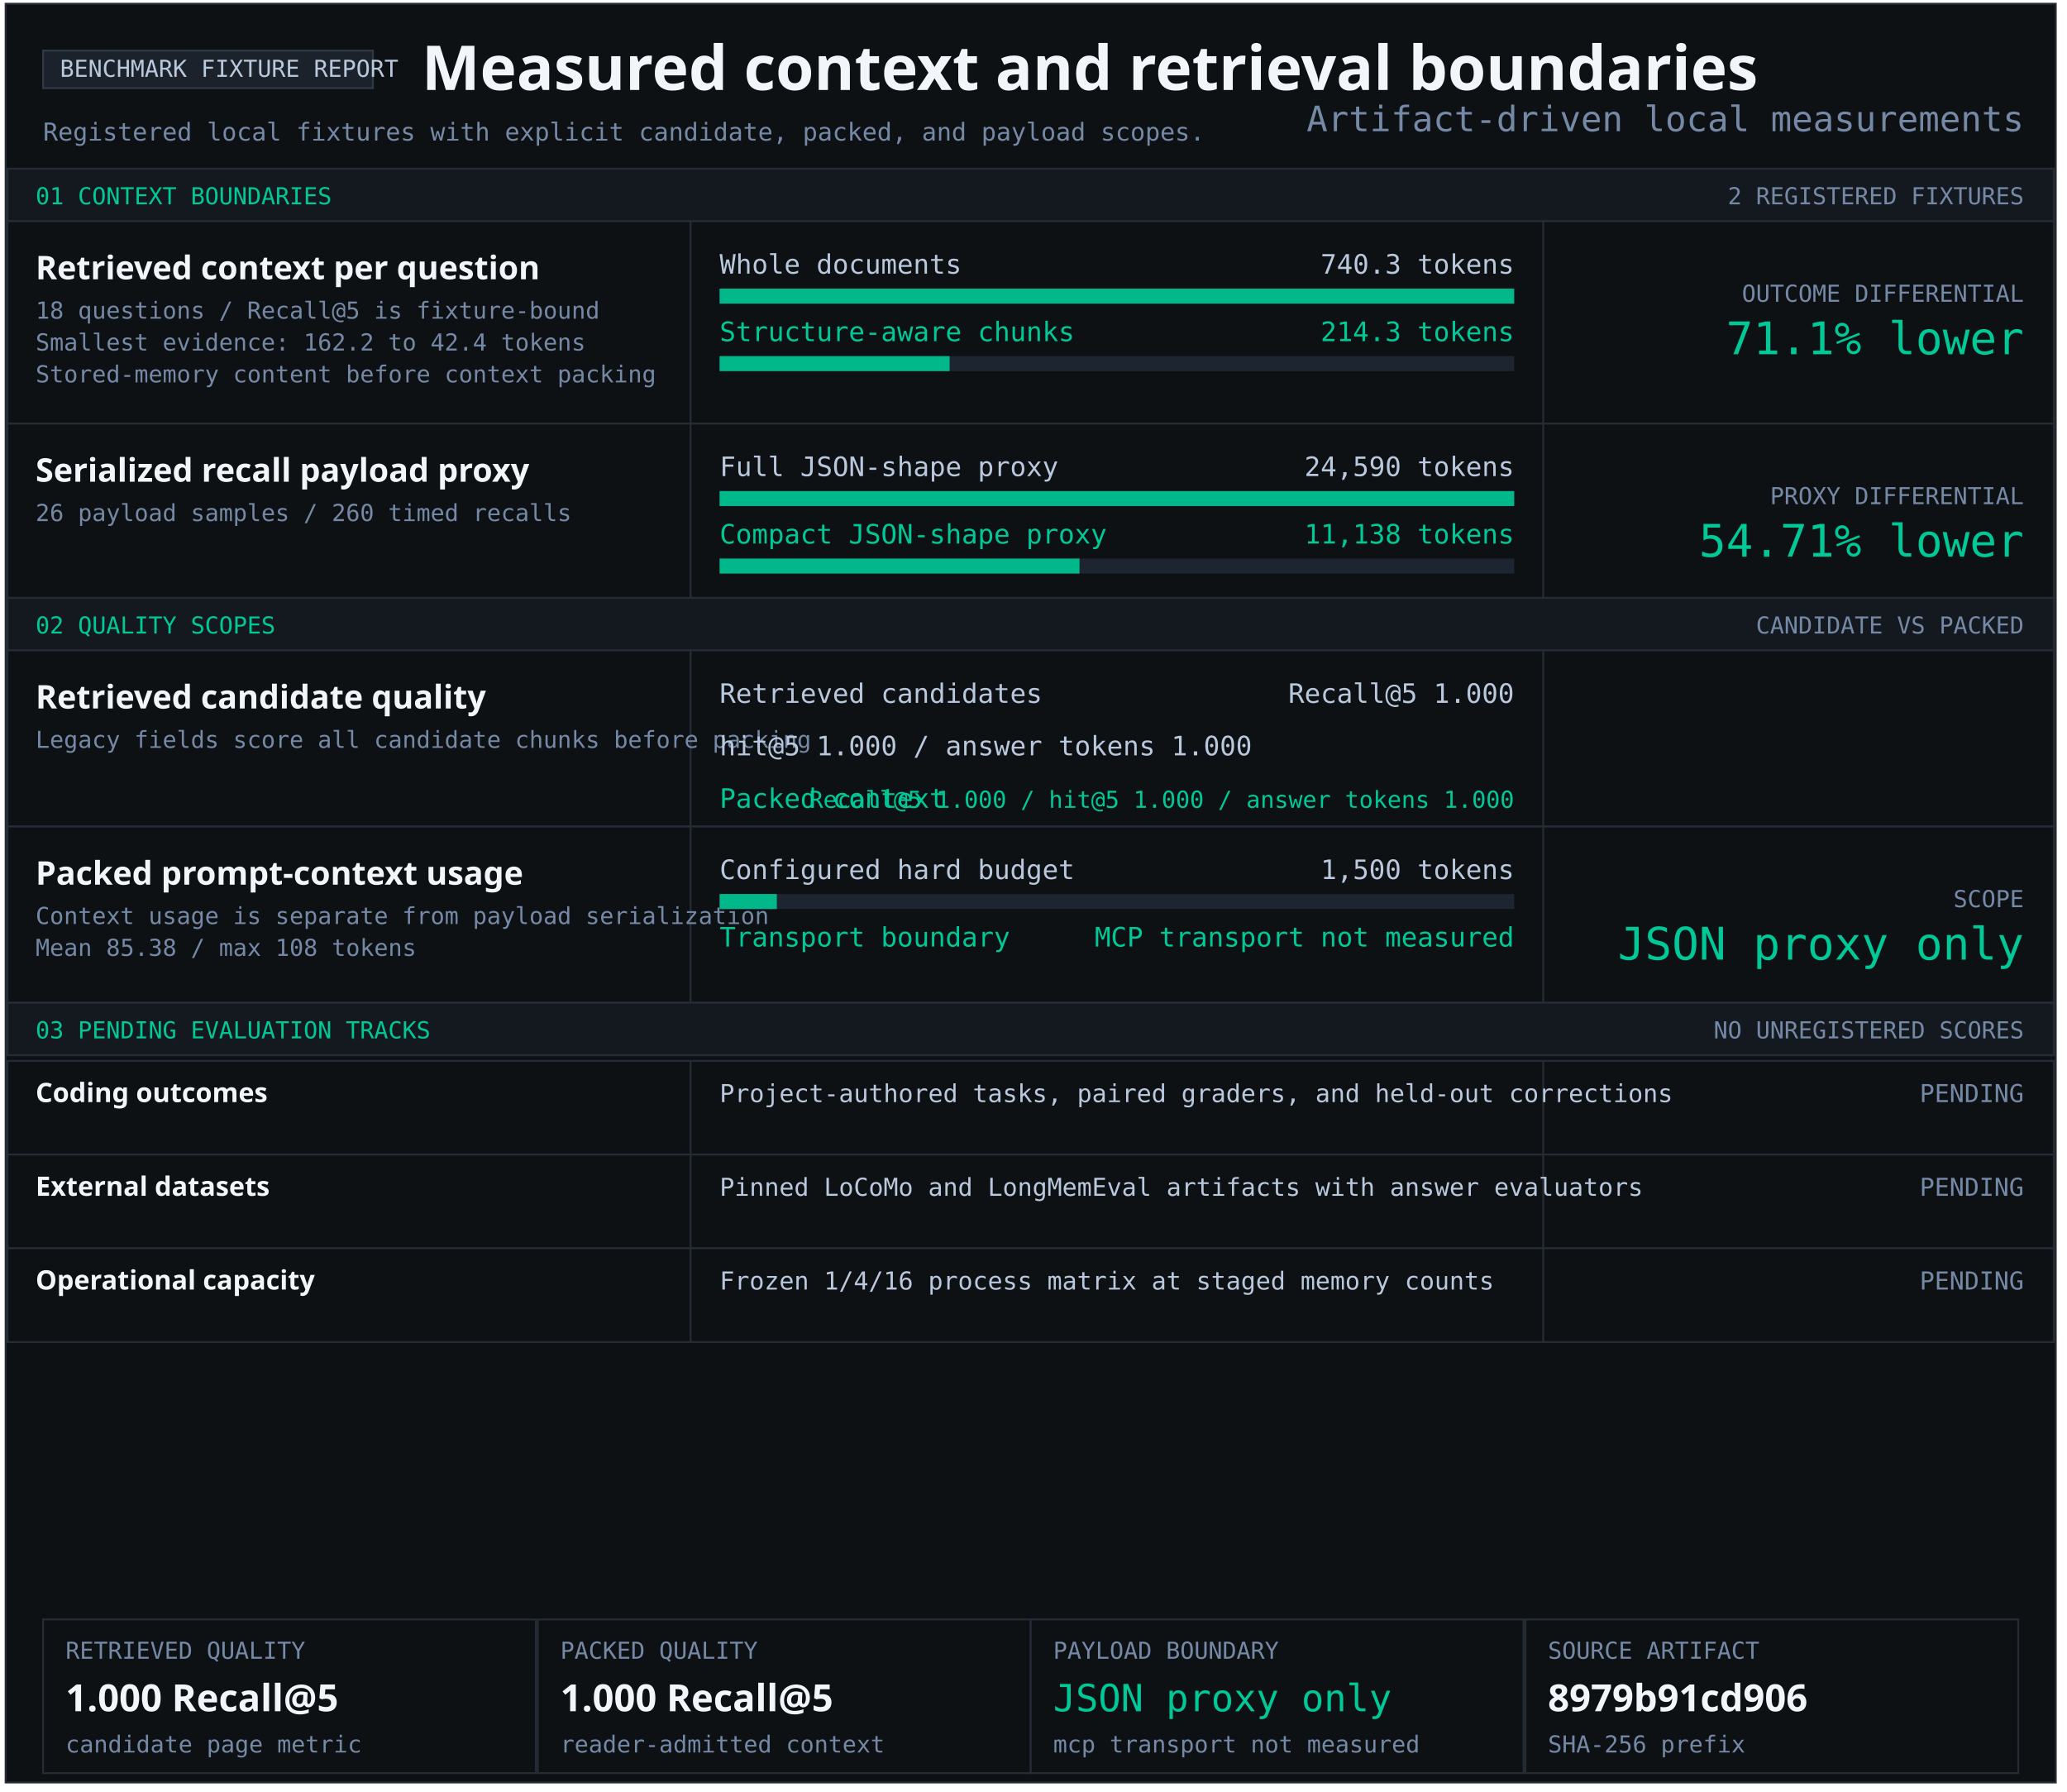
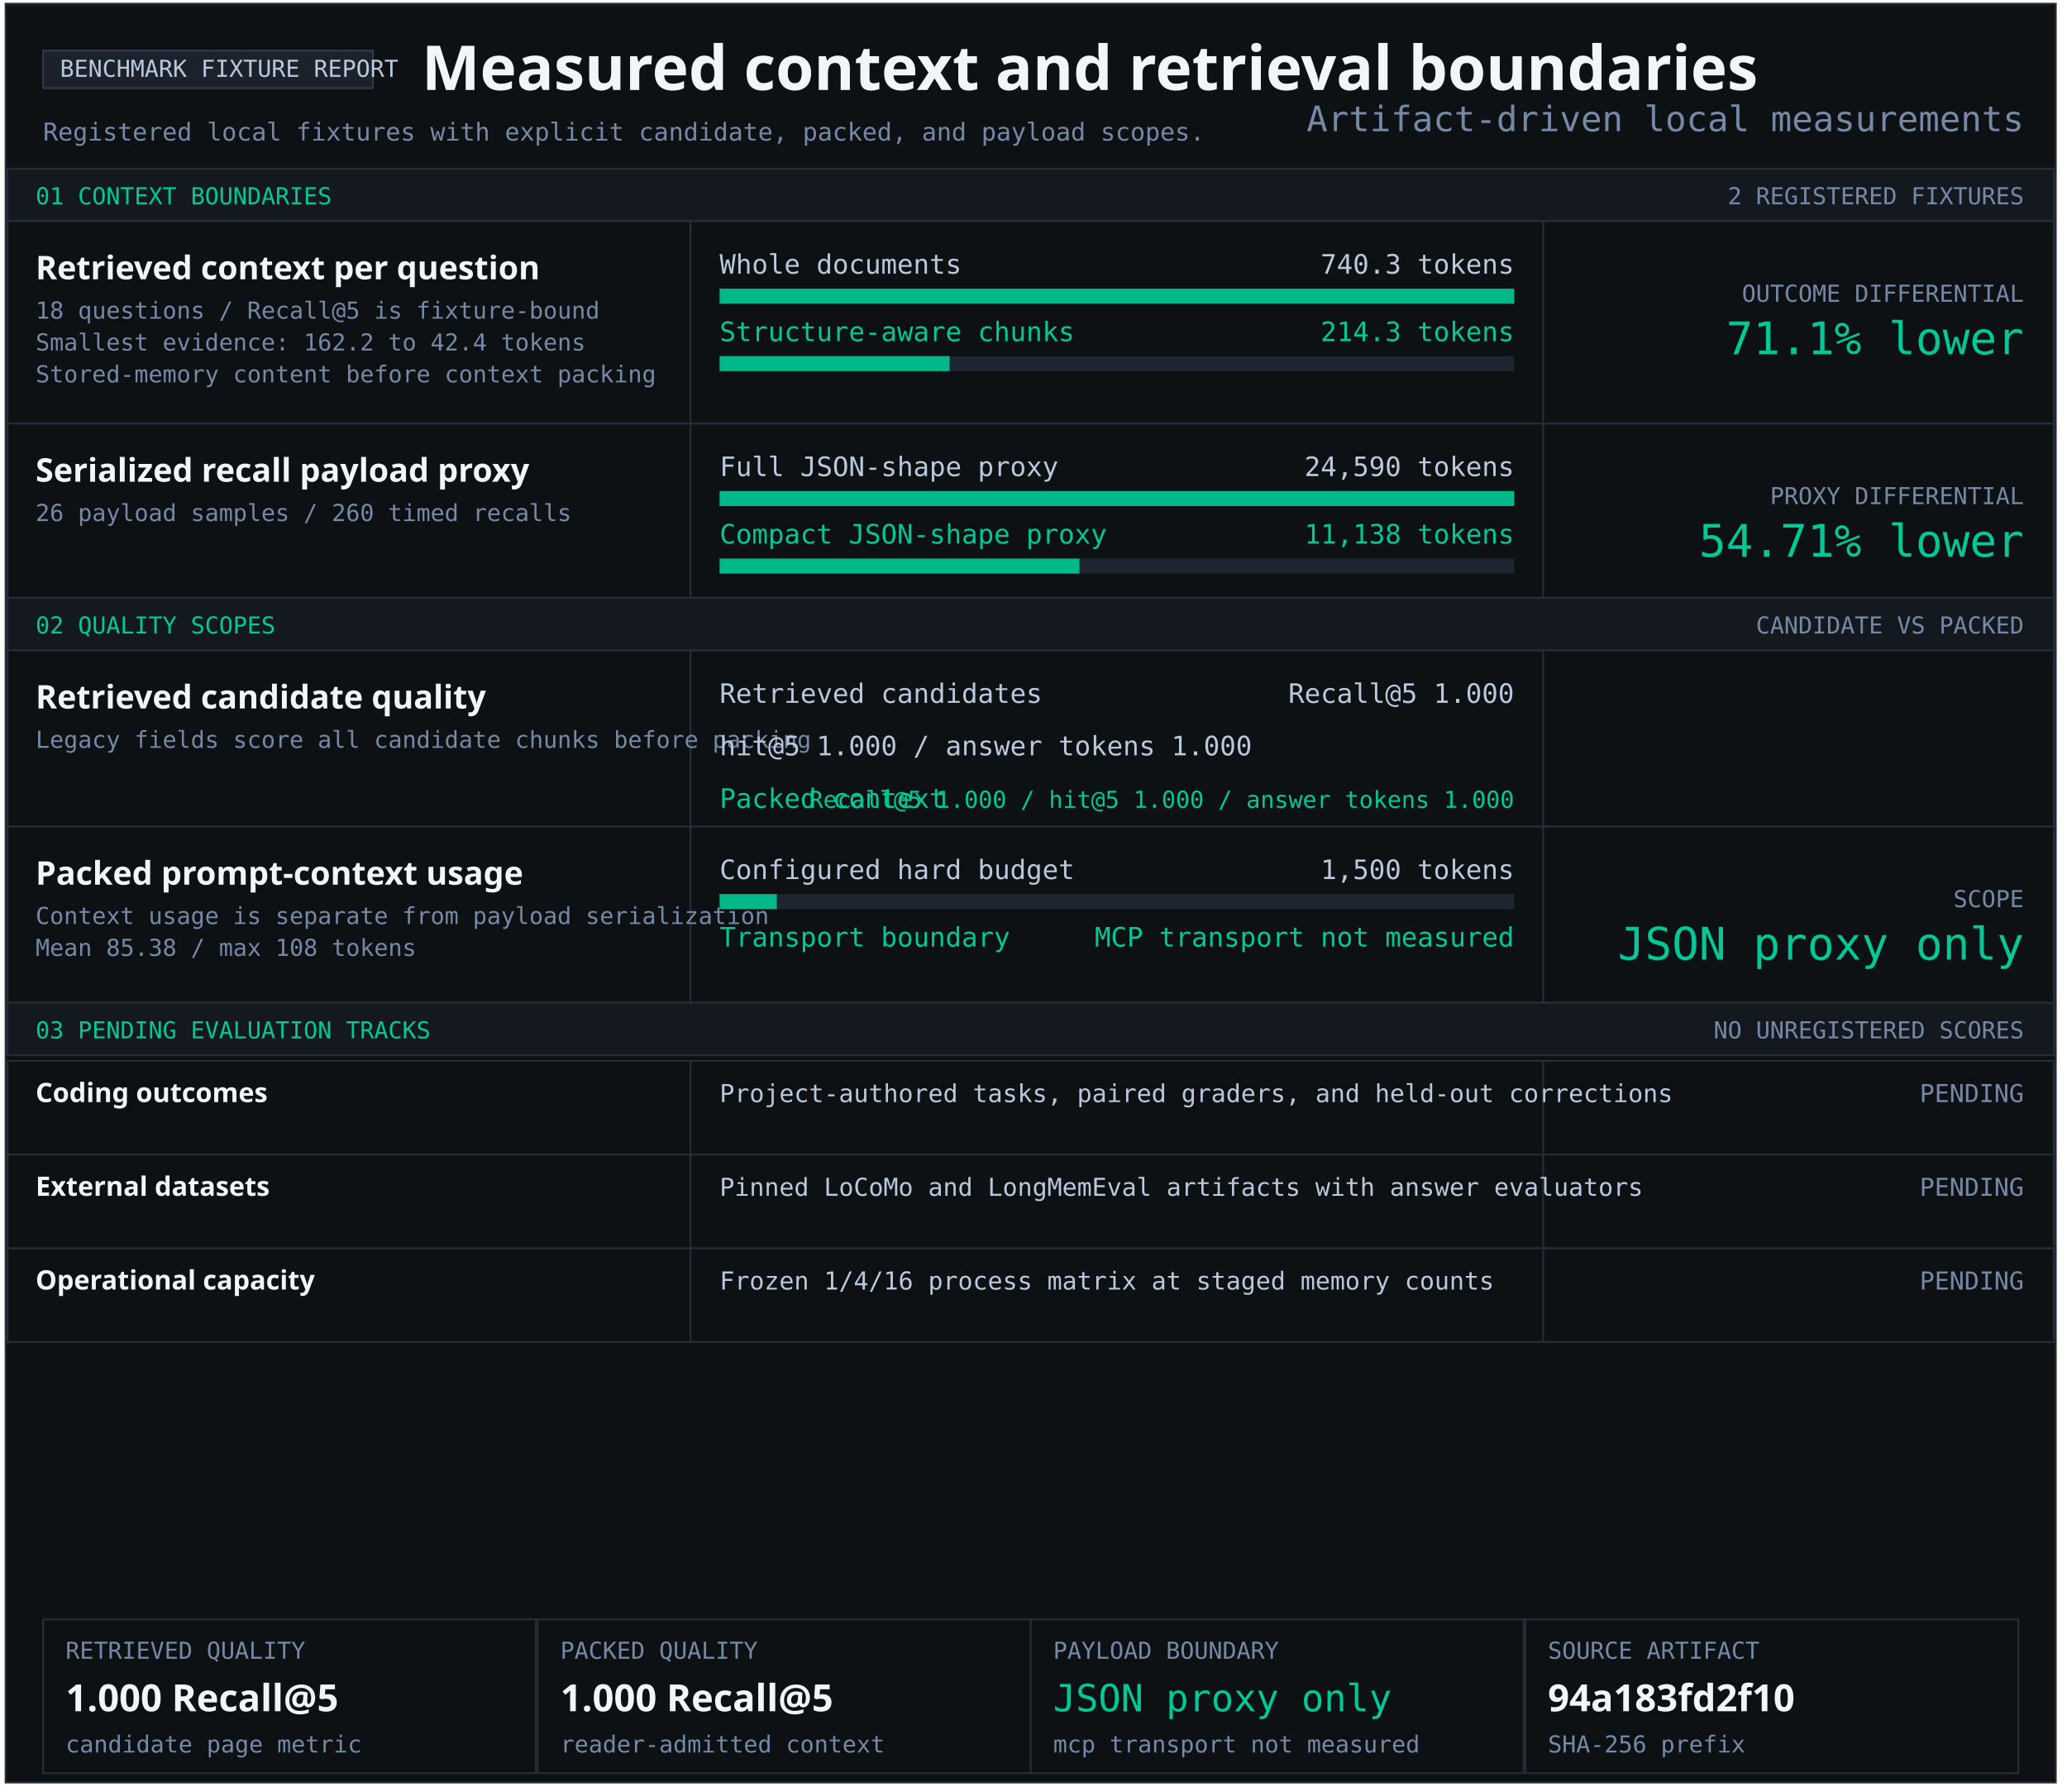
<svg xmlns="http://www.w3.org/2000/svg" width="1103" height="956" viewBox="0 0 1103 956" role="img" aria-labelledby="title desc">
  <style>text{font-family:Consolas,monospace;fill:#b9c8dc} .heading{font-family:Segoe UI,sans-serif;font-weight:700;fill:#f2f5f9} .green{fill:#00c896}.muted{fill:#7589a7}</style>
  <rect x="3" y="2" width="1094" height="949" fill="#0e1114" stroke="#252c36" />
  <rect x="23" y="27" width="176" height="20" fill="#1c222b" stroke="#303a47" />
  <text x="32" y="41" font-size="12.5" text-anchor="start">BENCHMARK FIXTURE REPORT</text>
  <text x="225" y="48" font-size="33" class="heading" text-anchor="start">Measured context and retrieval boundaries</text>
  <text x="23" y="75" font-size="13.2" class="muted" text-anchor="start">Registered local fixtures with explicit candidate, packed, and payload scopes.</text>
  <rect x="4" y="90" width="1092" height="28" fill="#141920" stroke="#252c36" />
  <text x="19" y="109" font-size="12.5" class="green" text-anchor="start">01 CONTEXT BOUNDARIES</text>
  <text x="1080" y="109" font-size="12.5" class="muted" text-anchor="end">2 REGISTERED FIXTURES</text>
  <rect x="4" y="118" width="1092" height="108" fill="#0e1114" stroke="#252c36" />
  <rect x="368" y="118" width="1" height="108" fill="#252c36" />
  <rect x="823" y="118" width="1" height="108" fill="#252c36" />
  <g aria-label="Structure-aware chunking; 740.3 to 214.3 tokens">
    <text x="19" y="149" font-size="17.4" class="heading" text-anchor="start">Retrieved context per question</text>
    <text x="19" y="170" font-size="12.5" class="muted" text-anchor="start">18 questions / Recall@5 is fixture-bound</text>
    <text x="19" y="187" font-size="12.5" class="muted" text-anchor="start">Smallest evidence: 162.2 to 42.4 tokens</text>
    <text x="19" y="204" font-size="12.5" class="muted" text-anchor="start">Stored-memory content before context packing</text>
    <text x="384" y="146" font-size="14.3" text-anchor="start">Whole documents</text>
    <text x="808" y="146" font-size="14.3" text-anchor="end">740.3 tokens</text>
    <rect x="384" y="154" width="424" height="8" fill="#1d2530" />
    <rect x="384" y="154" width="424.00" height="8" fill="#00b889" />
    <text x="384" y="182" font-size="14.3" class="green" text-anchor="start">Structure-aware chunks</text>
    <text x="808" y="182" font-size="14.3" class="green" text-anchor="end">214.3 tokens</text>
    <rect x="384" y="190" width="424" height="8" fill="#1d2530" />
    <rect x="384" y="190" width="122.74" height="8" fill="#00b889" />
    <text x="1080" y="161" font-size="12.5" class="muted" text-anchor="end">OUTCOME DIFFERENTIAL</text>
    <text x="1080" y="189" font-size="24" class="green" text-anchor="end">71.1% lower</text>
  </g>
  <rect x="4" y="226" width="1092" height="93" fill="#0e1114" stroke="#252c36" />
  <rect x="368" y="226" width="1" height="93" fill="#252c36" />
  <rect x="823" y="226" width="1" height="93" fill="#252c36" />
  <g aria-label="Serialized JSON-shape payload proxy; 24,590 full; 11,138 compact">
    <text x="19" y="257" font-size="17.4" class="heading" text-anchor="start">Serialized recall payload proxy</text>
    <text x="19" y="278" font-size="12.5" class="muted" text-anchor="start">26 payload samples / 260 timed recalls</text>
    <text x="384" y="254" font-size="14.3" text-anchor="start">Full JSON-shape proxy</text>
    <text x="808" y="254" font-size="14.3" text-anchor="end">24,590 tokens</text>
    <rect x="384" y="262" width="424" height="8" fill="#1d2530" />
    <rect x="384" y="262" width="424.00" height="8" fill="#00b889" />
    <text x="384" y="290" font-size="14.3" class="green" text-anchor="start">Compact JSON-shape proxy</text>
    <text x="808" y="290" font-size="14.3" class="green" text-anchor="end">11,138 tokens</text>
    <rect x="384" y="298" width="424" height="8" fill="#1d2530" />
    <rect x="384" y="298" width="192.05" height="8" fill="#00b889" />
    <text x="1080" y="269" font-size="12.5" class="muted" text-anchor="end">PROXY DIFFERENTIAL</text>
    <text x="1080" y="297" font-size="24" class="green" text-anchor="end">54.71% lower</text>
  </g>
  <rect x="4" y="319" width="1092" height="28" fill="#141920" stroke="#252c36" />
  <text x="19" y="338" font-size="12.5" class="green" text-anchor="start">02 QUALITY SCOPES</text>
  <text x="1080" y="338" font-size="12.5" class="muted" text-anchor="end">CANDIDATE VS PACKED</text>
  <rect x="4" y="347" width="1092" height="94" fill="#0e1114" stroke="#252c36" />
  <rect x="368" y="347" width="1" height="94" fill="#252c36" />
  <rect x="823" y="347" width="1" height="94" fill="#252c36" />
  <g aria-label="Retrieved candidate quality and packed context quality">
    <text x="19" y="378" font-size="17.4" class="heading" text-anchor="start">Retrieved candidate quality</text>
    <text x="19" y="399" font-size="12.5" class="muted" text-anchor="start">Legacy fields score all candidate chunks before packing</text>
    <text x="384" y="375" font-size="14.3" text-anchor="start">Retrieved candidates</text>
    <text x="808" y="375" font-size="14.3" text-anchor="end">Recall@5 1.000</text>
    <text x="384" y="403" font-size="14.3" text-anchor="start">hit@5 1.000 / answer tokens 1.000</text>
    <text x="384" y="431" font-size="14.3" class="green" text-anchor="start">Packed context</text>
    <text x="808" y="431" font-size="12.5" class="green" text-anchor="end">Recall@5 1.000 / hit@5 1.000 / answer tokens 1.000</text>
  </g>
  <rect x="4" y="441" width="1092" height="94" fill="#0e1114" stroke="#252c36" />
  <rect x="368" y="441" width="1" height="94" fill="#252c36" />
  <rect x="823" y="441" width="1" height="94" fill="#252c36" />
  <text x="19" y="472" font-size="17.4" class="heading" text-anchor="start">Packed prompt-context usage</text>
  <text x="19" y="493" font-size="12.5" class="muted" text-anchor="start">Context usage is separate from payload serialization</text>
  <text x="19" y="510" font-size="12.5" class="muted" text-anchor="start">Mean 85.38 / max 108 tokens</text>
  <text x="384" y="469" font-size="14.3" text-anchor="start">Configured hard budget</text>
  <text x="808" y="469" font-size="14.3" text-anchor="end">1,500 tokens</text>
  <rect x="384" y="477" width="424" height="8" fill="#1d2530" />
  <rect x="384" y="477" width="30.53" height="8" fill="#00b889" />
  <text x="384" y="505" font-size="14.3" class="green" text-anchor="start">Transport boundary</text>
  <text x="808" y="505" font-size="14.3" class="green" text-anchor="end">MCP transport not measured</text>
  <text x="1080" y="484" font-size="12.5" class="muted" text-anchor="end">SCOPE</text>
  <text x="1080" y="512" font-size="24" class="green" text-anchor="end">JSON proxy only</text>
  <rect x="4" y="535" width="1092" height="28" fill="#141920" stroke="#252c36" />
  <text x="19" y="554" font-size="12.5" class="green" text-anchor="start">03 PENDING EVALUATION TRACKS</text>
  <text x="1080" y="554" font-size="12.5" class="muted" text-anchor="end">NO UNREGISTERED SCORES</text>
  <rect x="4" y="566" width="1092" height="50" fill="#0e1114" stroke="#252c36" />
  <rect x="368" y="566" width="1" height="50" fill="#252c36" />
  <rect x="823" y="566" width="1" height="50" fill="#252c36" />
  <text x="19" y="588" font-size="14.3" class="heading" text-anchor="start">Coding outcomes</text>
  <text x="384" y="588" font-size="13.2" text-anchor="start">Project-authored tasks, paired graders, and held-out corrections</text>
  <text x="1080" y="588" font-size="13.2" class="muted" text-anchor="end">PENDING</text>
  <rect x="4" y="616" width="1092" height="50" fill="#0e1114" stroke="#252c36" />
  <rect x="368" y="616" width="1" height="50" fill="#252c36" />
  <rect x="823" y="616" width="1" height="50" fill="#252c36" />
  <text x="19" y="638" font-size="14.3" class="heading" text-anchor="start">External datasets</text>
  <text x="384" y="638" font-size="13.2" text-anchor="start">Pinned LoCoMo and LongMemEval artifacts with answer evaluators</text>
  <text x="1080" y="638" font-size="13.2" class="muted" text-anchor="end">PENDING</text>
  <rect x="4" y="666" width="1092" height="50" fill="#0e1114" stroke="#252c36" />
  <rect x="368" y="666" width="1" height="50" fill="#252c36" />
  <rect x="823" y="666" width="1" height="50" fill="#252c36" />
  <text x="19" y="688" font-size="14.3" class="heading" text-anchor="start">Operational capacity</text>
  <text x="384" y="688" font-size="13.2" text-anchor="start">Frozen 1/4/16 process matrix at staged memory counts</text>
  <text x="1080" y="688" font-size="13.2" class="muted" text-anchor="end">PENDING</text>
  <rect x="23" y="864" width="263" height="82" fill="#0e1114" stroke="#252c36" />
  <text x="35" y="885" font-size="12.5" class="muted" text-anchor="start">RETRIEVED QUALITY</text>
  <text x="35" y="913" font-size="20" class="heading" text-anchor="start">1.000 Recall@5</text>
  <text x="35" y="935" font-size="12.5" class="muted" text-anchor="start">candidate page metric</text>
  <rect x="287" y="864" width="263" height="82" fill="#0e1114" stroke="#252c36" />
  <text x="299" y="885" font-size="12.5" class="muted" text-anchor="start">PACKED QUALITY</text>
  <text x="299" y="913" font-size="20" class="heading" text-anchor="start">1.000 Recall@5</text>
  <text x="299" y="935" font-size="12.5" class="muted" text-anchor="start">reader-admitted context</text>
  <rect x="550" y="864" width="263" height="82" fill="#0e1114" stroke="#252c36" />
  <text x="562" y="885" font-size="12.5" class="muted" text-anchor="start">PAYLOAD BOUNDARY</text>
  <text x="562" y="913" font-size="20" class="green" text-anchor="start">JSON proxy only</text>
  <text x="562" y="935" font-size="12.5" class="muted" text-anchor="start">mcp transport not measured</text>
  <rect x="814" y="864" width="263" height="82" fill="#0e1114" stroke="#252c36" />
  <text x="826" y="885" font-size="12.5" class="muted" text-anchor="start">SOURCE ARTIFACT</text>
-   <text x="826" y="913" font-size="20" class="heading" text-anchor="start">8979b91cd906</text>
+   <text x="826" y="913" font-size="20" class="heading" text-anchor="start">94a183fd2f10</text>
  <text x="826" y="935" font-size="12.5" class="muted" text-anchor="start">SHA-256 prefix</text>
  <text x="1080" y="70" font-size="18.7" class="muted" text-anchor="end">Artifact-driven local measurements</text>
</svg>
